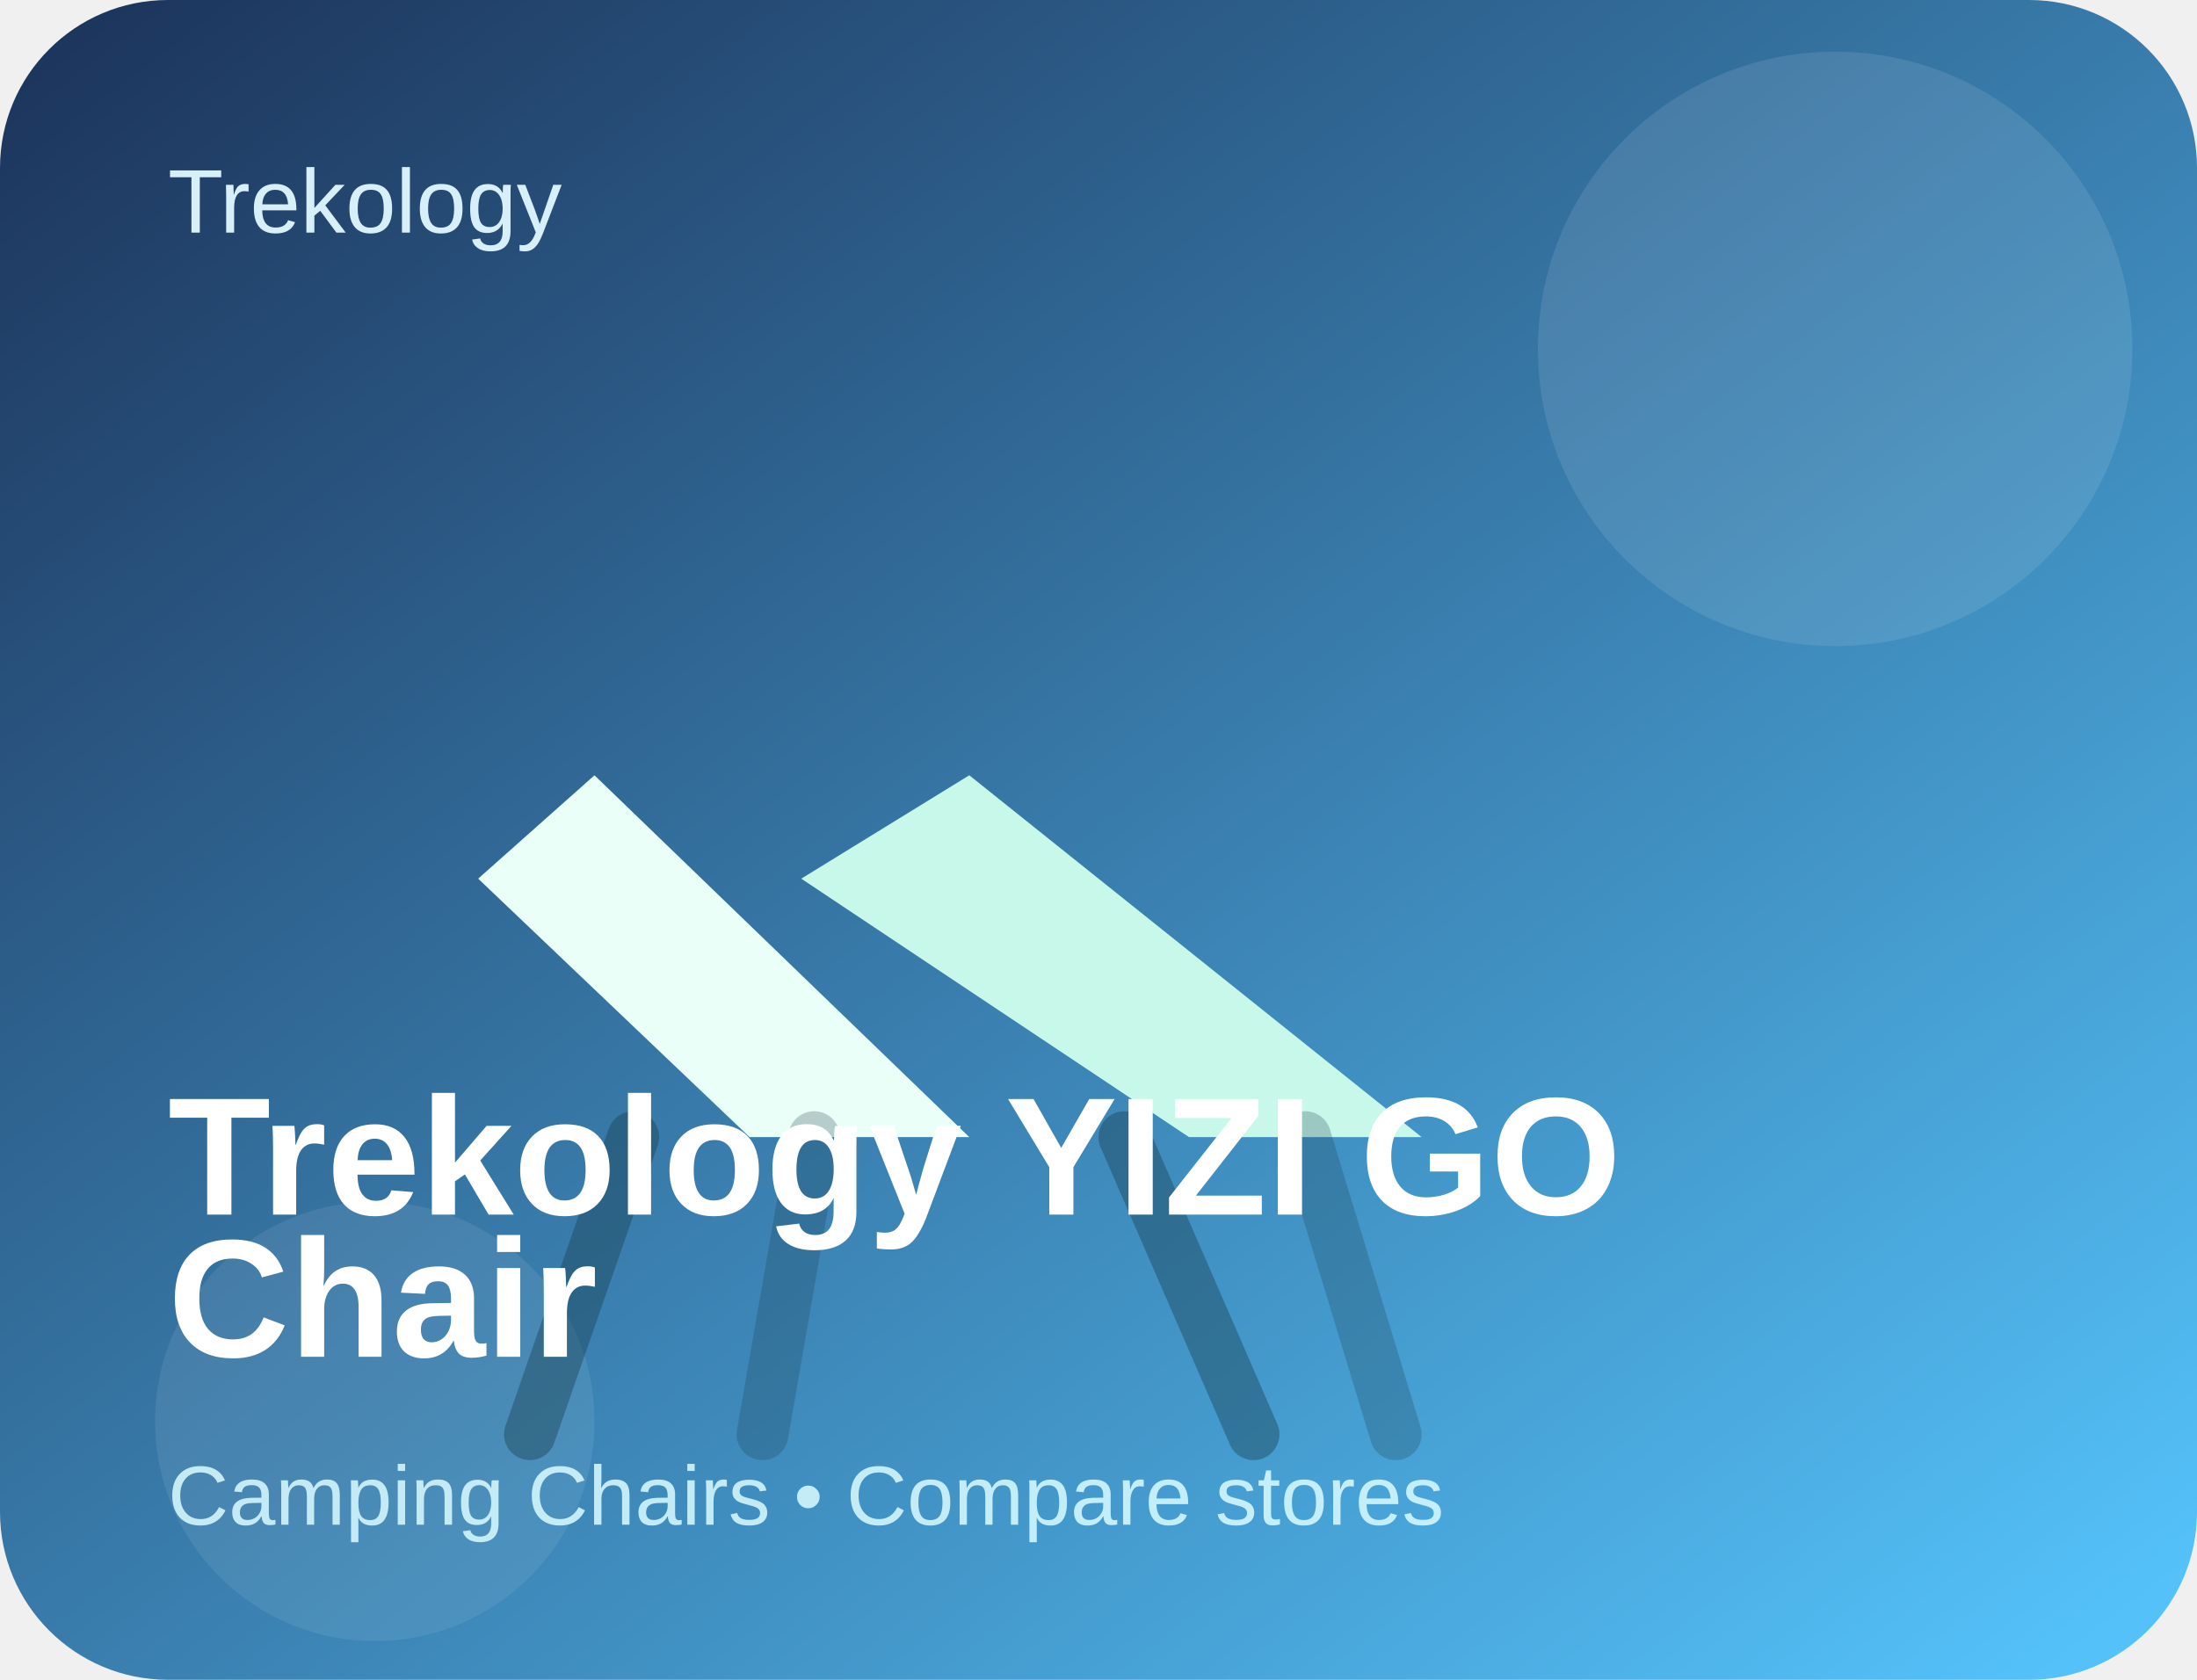
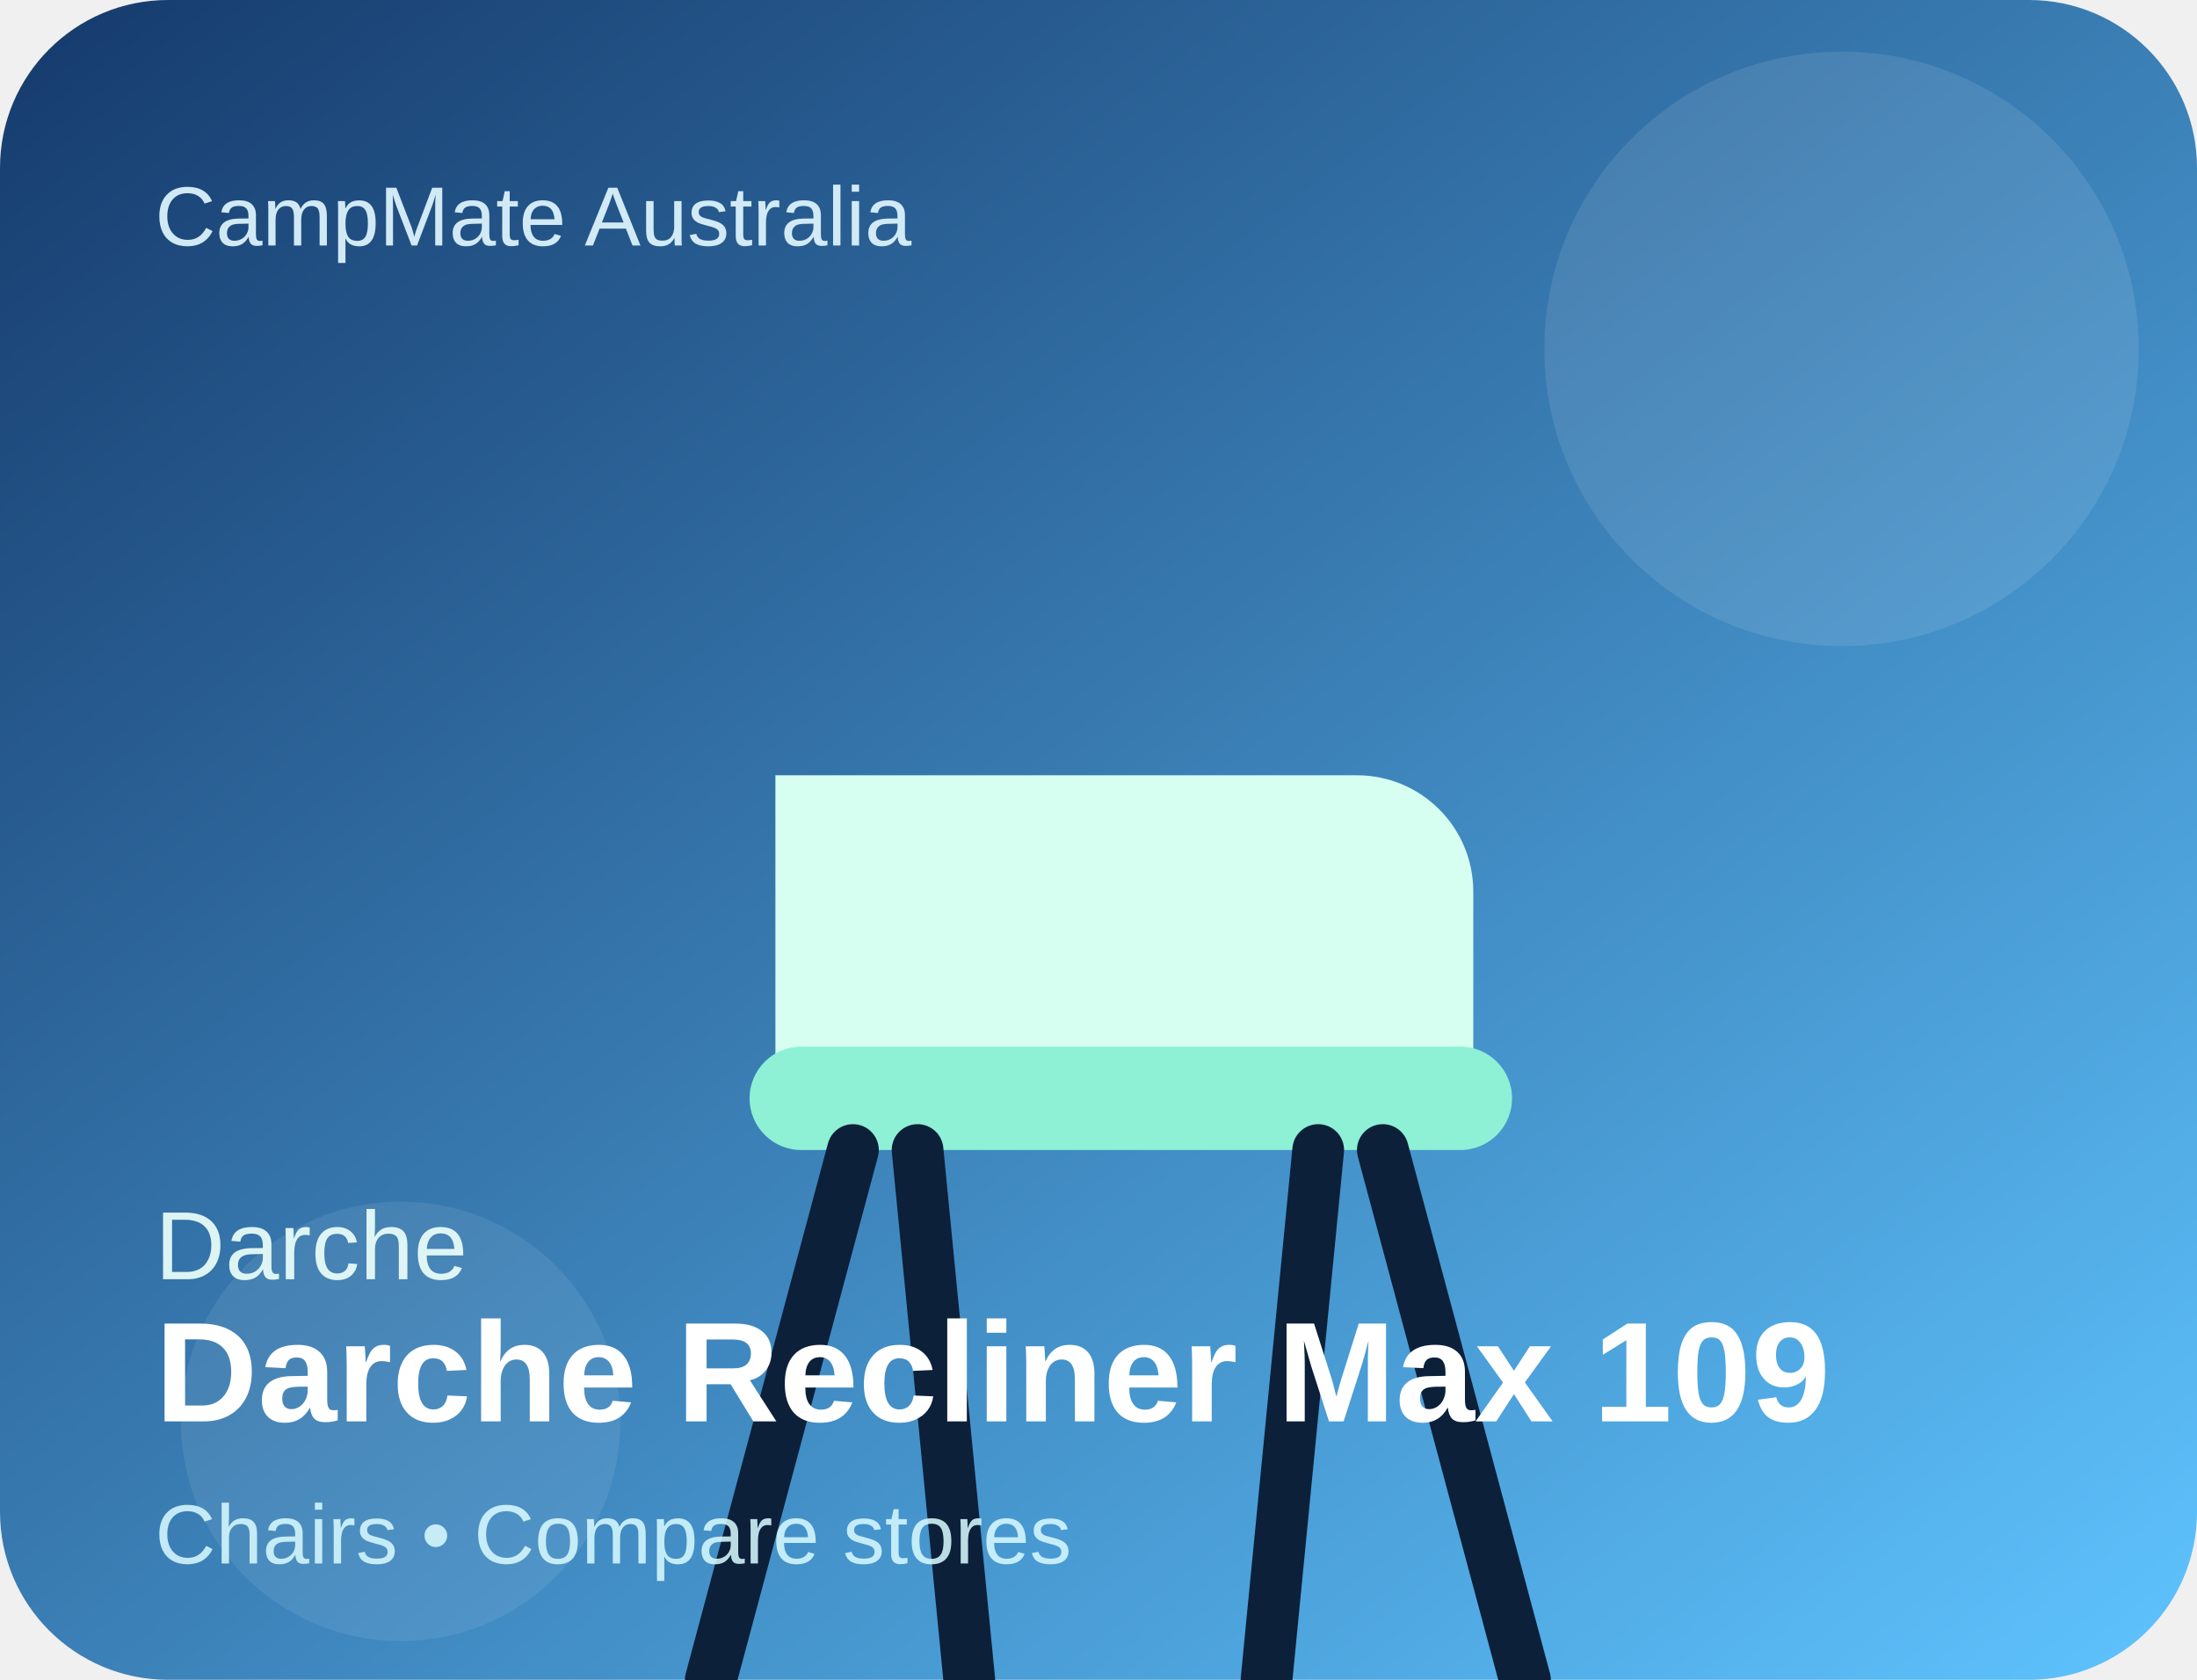
- <svg xmlns="http://www.w3.org/2000/svg" viewBox="0 0 340 260" role="img" aria-label="Trekology YIZI GO Chair">
+ <svg xmlns="http://www.w3.org/2000/svg" viewBox="0 0 340 260" role="img" aria-label="Darche Recliner Max 109">
  <defs>
    <linearGradient id="g" x1="0" y1="0" x2="1" y2="1">
-       <stop offset="0%" stop-color="#1b3158" />
-       <stop offset="100%" stop-color="#56c7ff" />
+       <stop offset="0%" stop-color="#15396b" />
+       <stop offset="100%" stop-color="#5fc4ff" />
    </linearGradient>
  </defs>
  <rect width="340" height="260" rx="26" fill="url(#g)" />
-   <circle cx="284" cy="54" r="46" fill="#ffffff" opacity="0.10" />
-   <circle cx="58" cy="220" r="34" fill="#ffffff" opacity="0.08" />
-   <path d="M92 120 L150 176 L116 176 L74 136 Z" fill="#e9fff7" />
-   <path d="M150 120 L220 176 L184 176 L124 136 Z" fill="#c7f8ea" />
-   <path d="M98 176 L82 222" stroke="#163b4b" stroke-width="8" stroke-linecap="round" opacity="0.4" />
-   <path d="M174 176 L194 222" stroke="#163b4b" stroke-width="8" stroke-linecap="round" opacity="0.4" />
-   <path d="M126 176 L118 222" stroke="#163b4b" stroke-width="8" stroke-linecap="round" opacity="0.25" />
-   <path d="M202 176 L216 222" stroke="#163b4b" stroke-width="8" stroke-linecap="round" opacity="0.25" />
-   <text x="26" y="36" font-family="Arial, Helvetica, sans-serif" font-size="14" fill="#dff6ff" opacity="0.96">Trekology</text>
-   <text x="26" y="188" font-family="Arial, Helvetica, sans-serif" font-size="26" font-weight="700" fill="#ffffff">Trekology YIZI GO</text>
-   <text x="26" y="210" font-family="Arial, Helvetica, sans-serif" font-size="26" font-weight="700" fill="#ffffff">Chair</text>
-   <text x="26" y="236" font-family="Arial, Helvetica, sans-serif" font-size="13" fill="#d8faff" opacity="0.86">Camping Chairs • Compare stores</text>
+   <circle cx="285" cy="54" r="46" fill="#ffffff" opacity="0.10" />
+   <circle cx="62" cy="220" r="34" fill="#ffffff" opacity="0.08" />
+   <path d="M120 120 h90 a18 18 0 0 1 18 18 v26 h-108z" fill="#d7fff1" />
+   <rect x="116" y="162" width="118" height="16" rx="8" fill="#8ef0d5" />
+   <path d="M132 178 L110 260 M214 178 L236 260 M142 178 L150 260 M204 178 L196 260" stroke="#0c203a" stroke-width="8" stroke-linecap="round" />
+   <text x="24" y="38" font-family="Arial, Helvetica, sans-serif" font-size="13" fill="#dff6ff" opacity="0.92">CampMate Australia</text>
+   <text x="24" y="198" font-family="Arial, Helvetica, sans-serif" font-size="15" fill="#ecfffb" opacity="0.92">Darche</text>
+   <text x="24" y="220" font-family="Arial, Helvetica, sans-serif" font-size="22" font-weight="700" fill="#ffffff">Darche Recliner Max 109</text>
+   <text x="24" y="242" font-family="Arial, Helvetica, sans-serif" font-size="13" fill="#d8faff" opacity="0.86">Chairs • Compare stores</text>
</svg>
